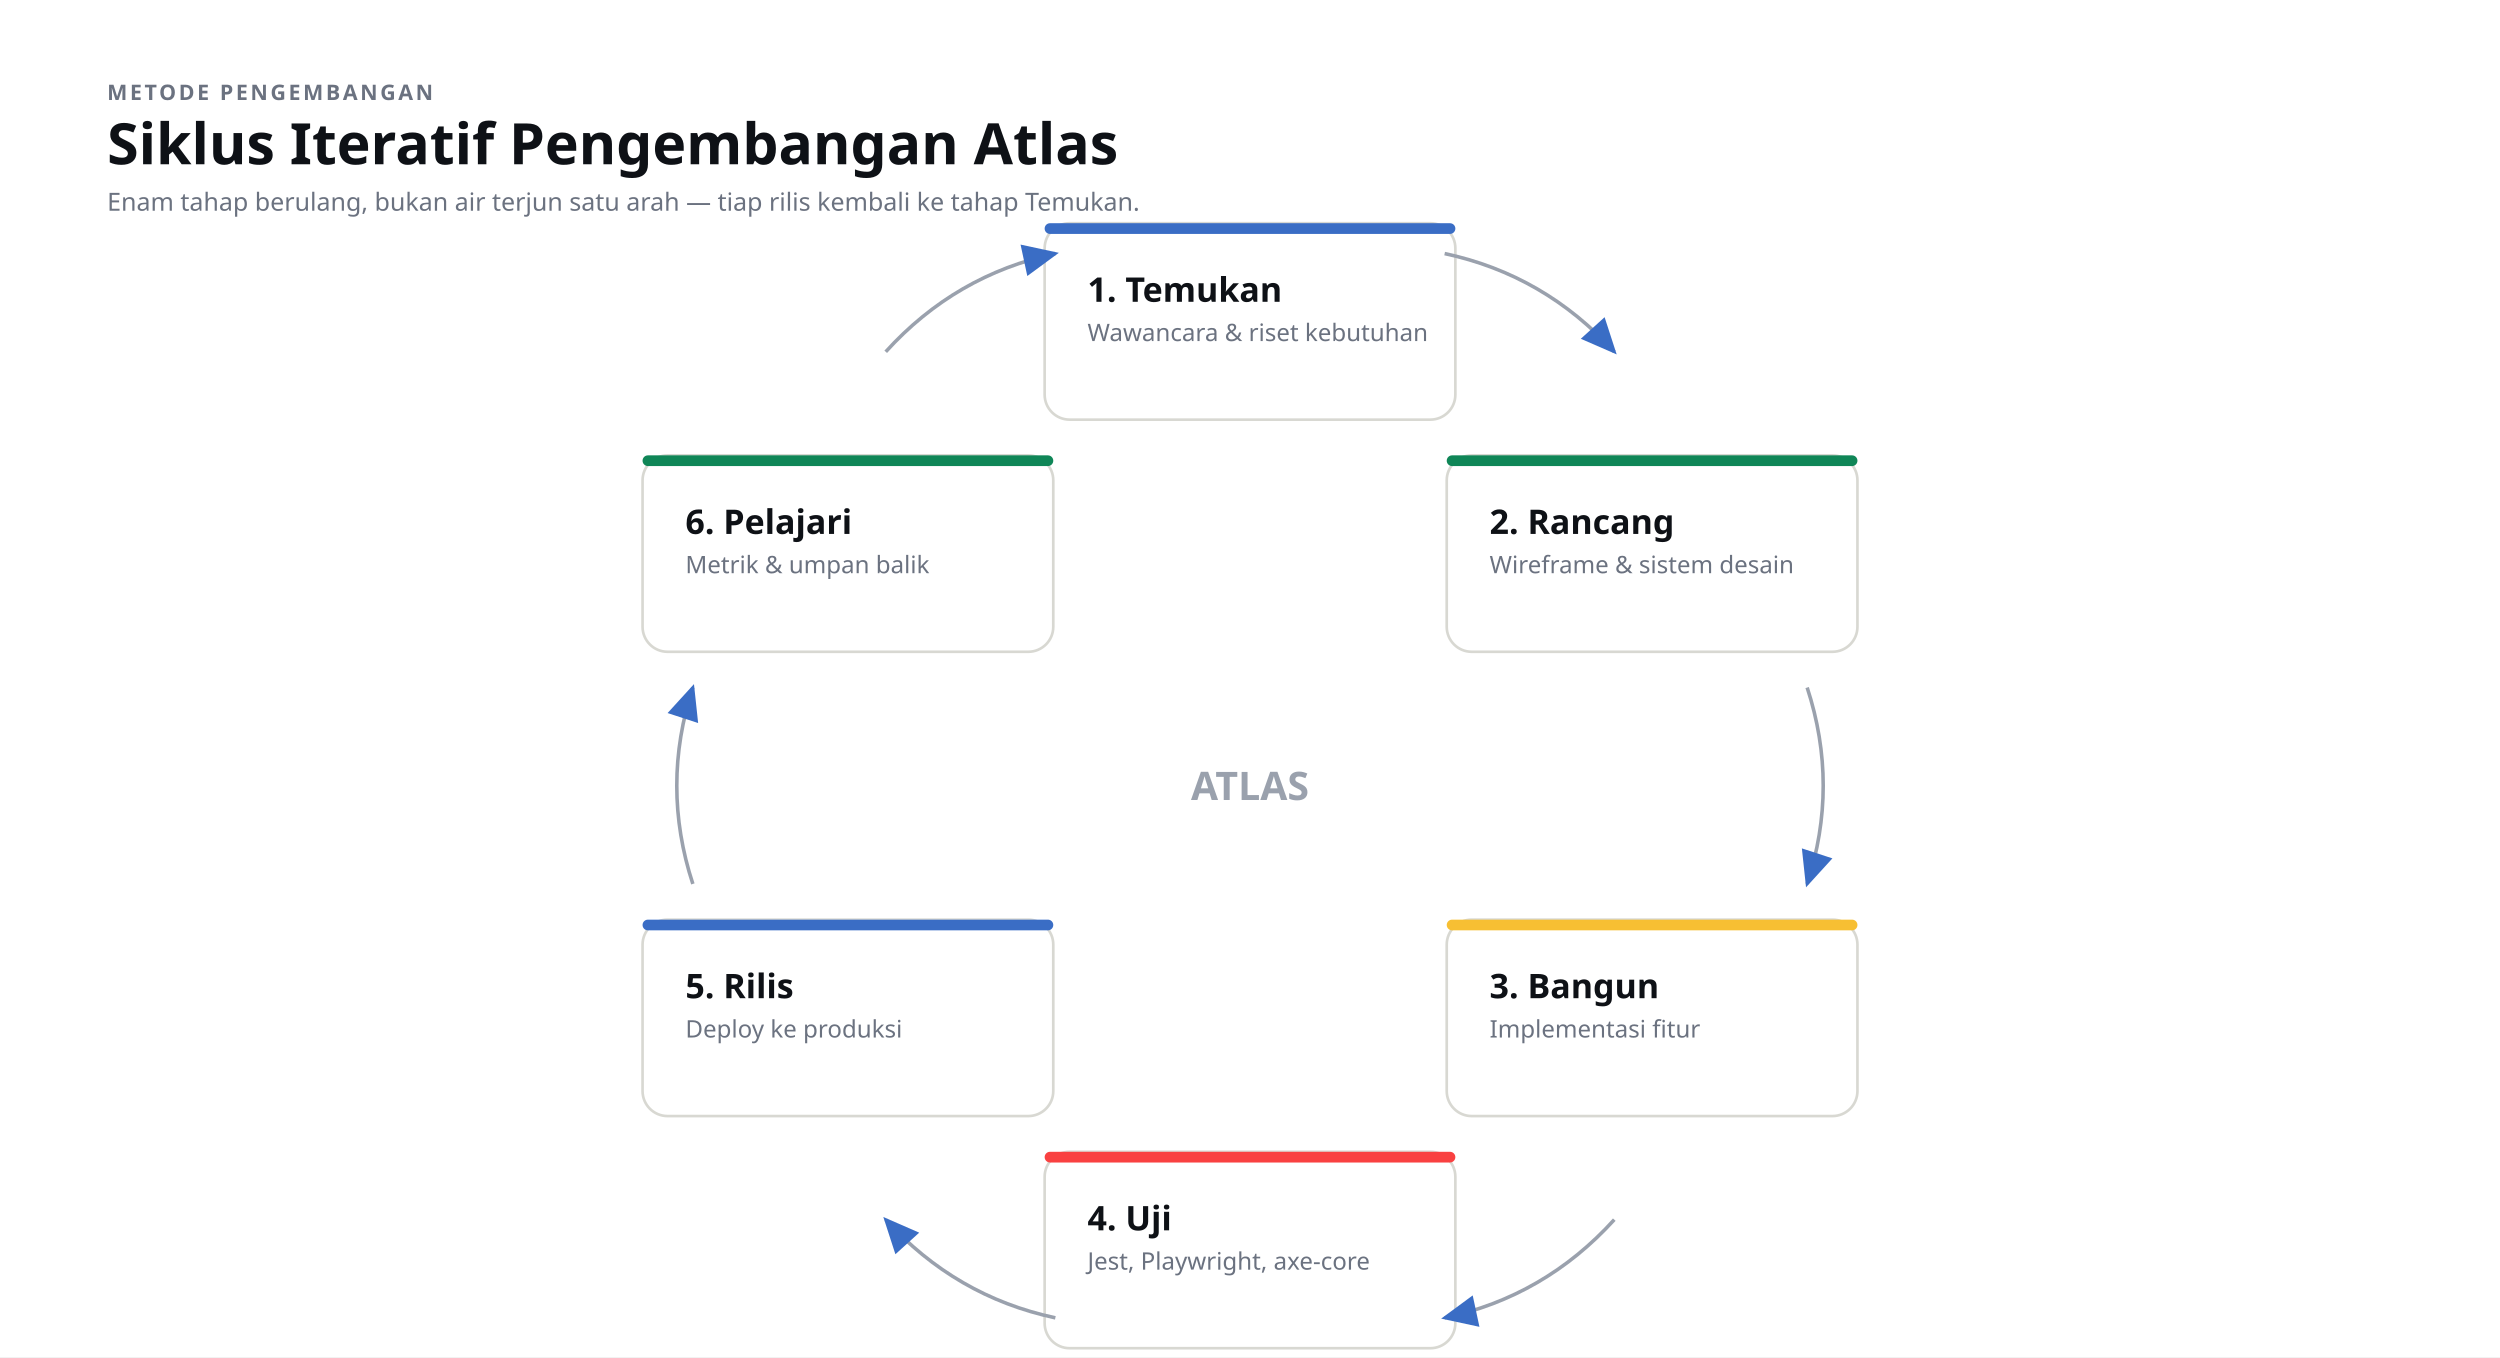
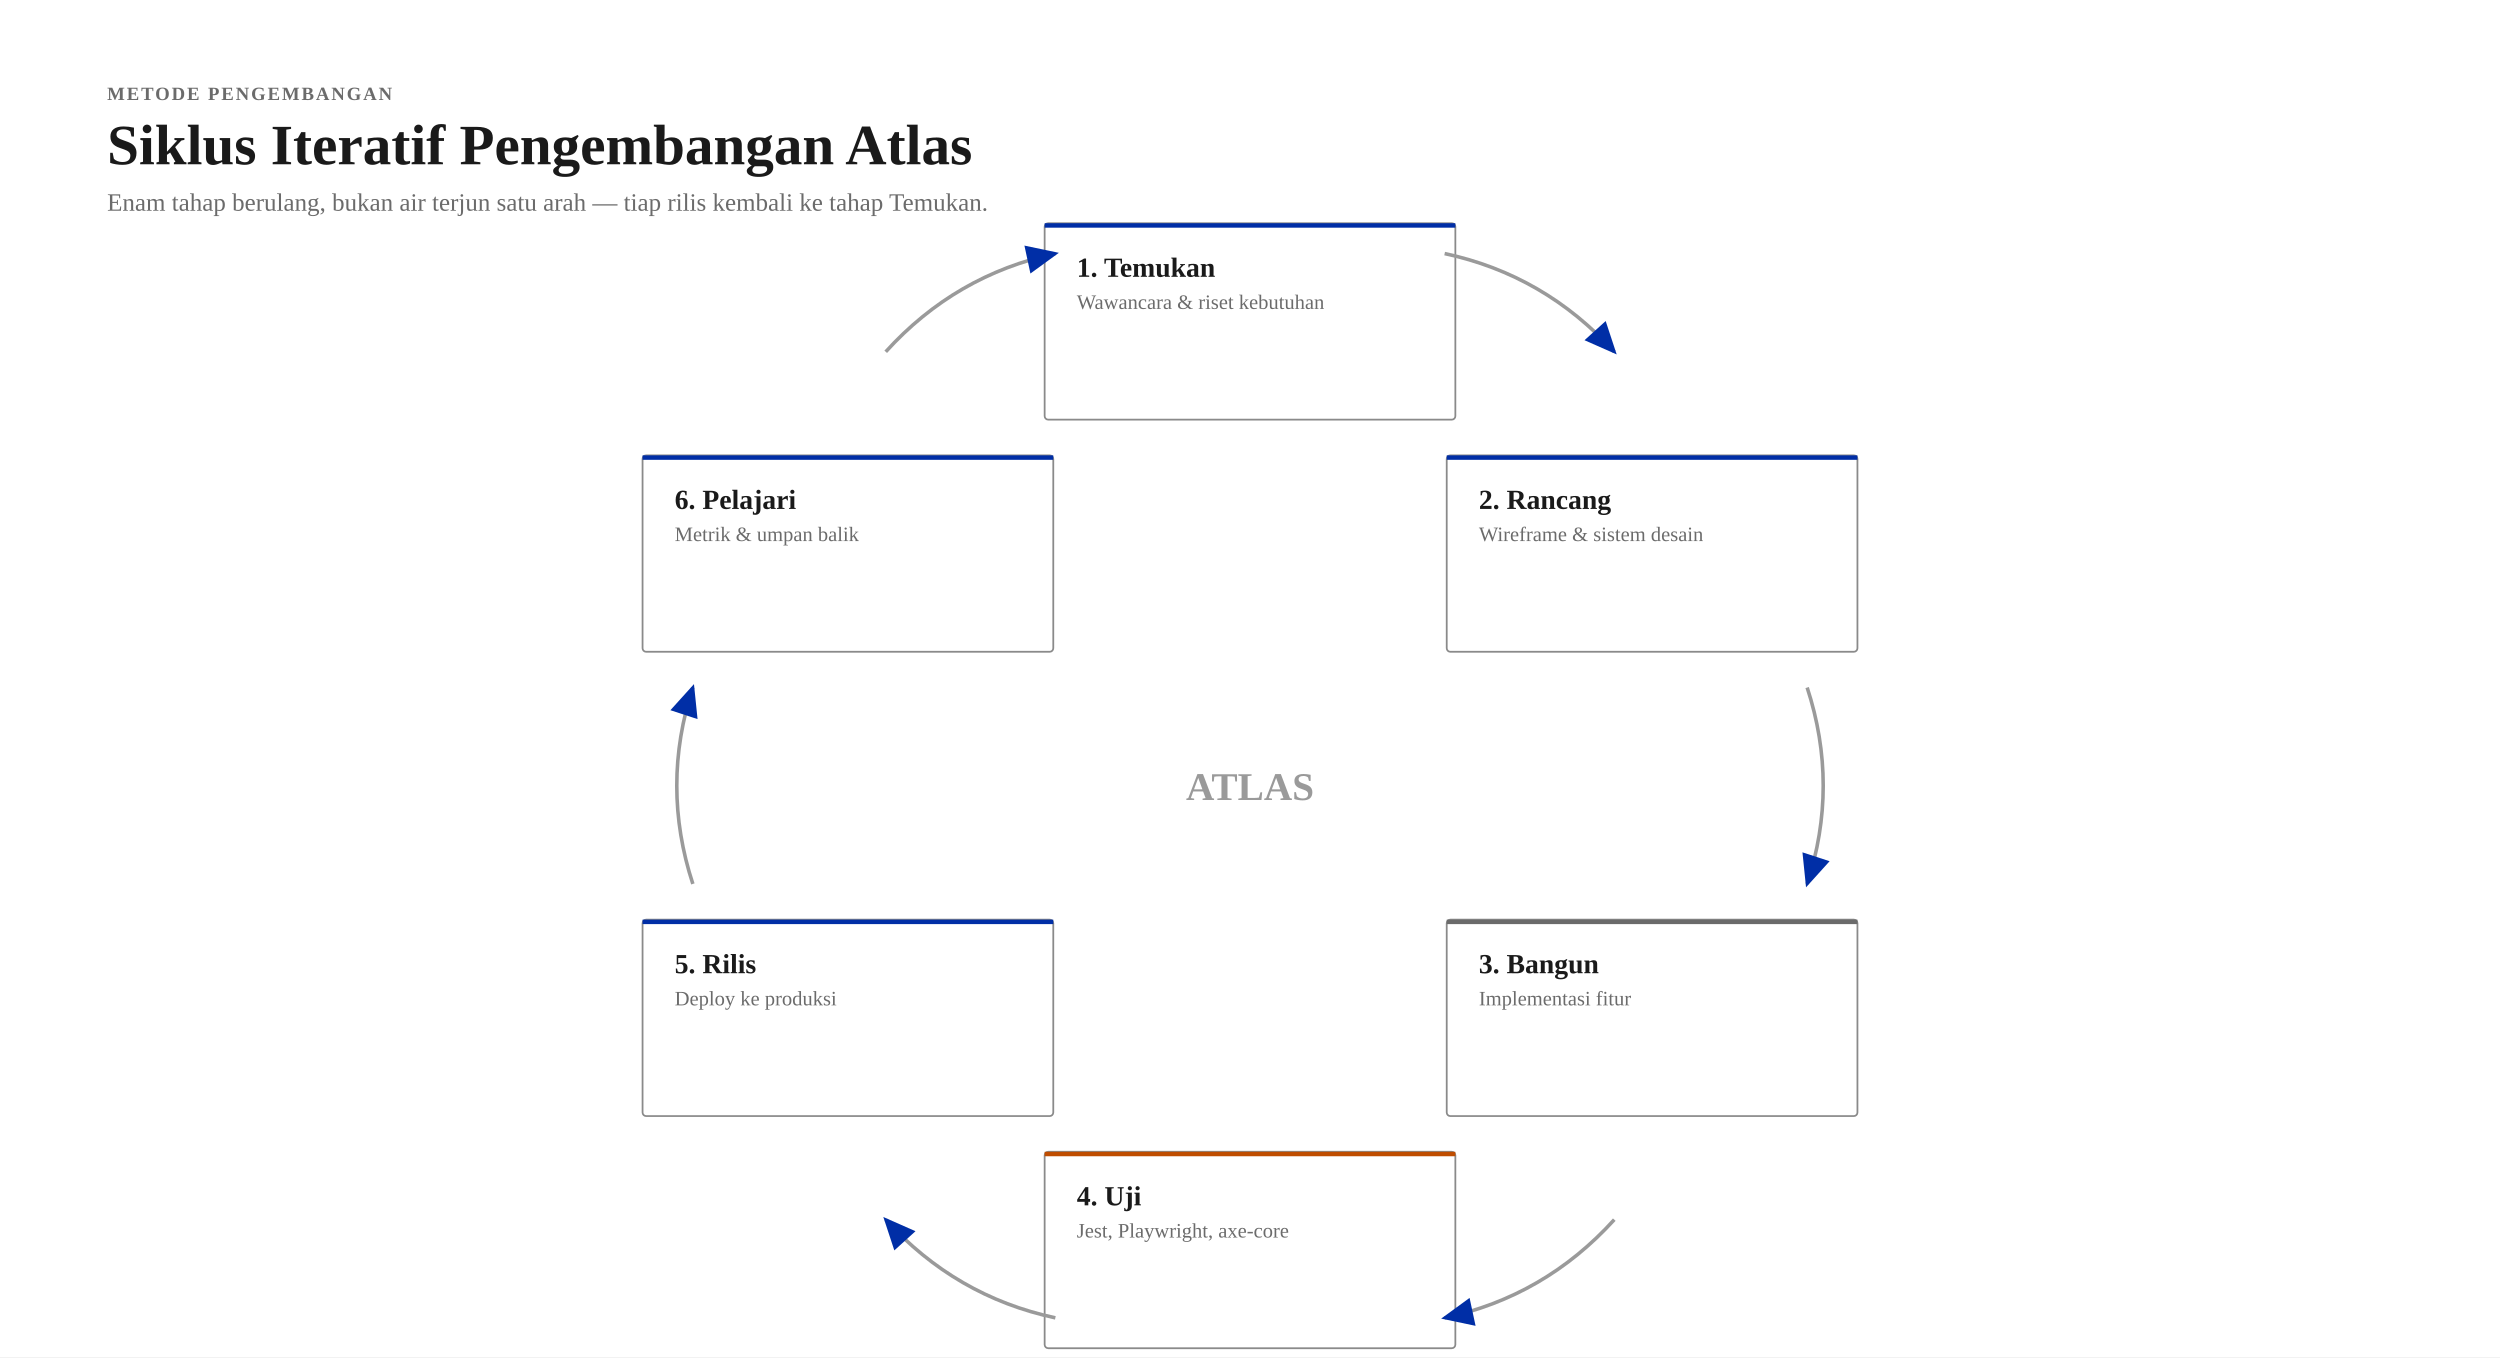
<svg xmlns="http://www.w3.org/2000/svg" width="1400" height="760" viewBox="0 0 1400 760">
  <rect width="1400" height="760" fill="#ffffff" />
  <defs>
-     <marker id="arrowhead" markerWidth="10" markerHeight="9" refX="9" refY="4.5" orient="auto">
-       <path d="M0,0 L10,4.5 L0,9 z" fill="#3a6dc5" />
+     <marker id="arrowhead" markerWidth="9" markerHeight="8" refX="8" refY="4" orient="auto">
+       <path d="M0,0 L9,4 L0,8 z" fill="#002EA6" />
    </marker>
  </defs>
-   <text x="60" y="56" font-family="Geist" font-size="12" font-weight="700" fill="#6b7280" text-anchor="start" letter-spacing="0.12em">METODE PENGEMBANGAN</text>
-   <text x="60" y="92" font-family="Bricolage Grotesque" font-size="32" font-weight="700" fill="#0e1116" text-anchor="start">Siklus Iteratif Pengembangan Atlas</text>
-   <text x="60" y="118" font-family="Geist" font-size="14" font-weight="400" fill="#6b7280" text-anchor="start">Enam tahap berulang, bukan air terjun satu arah — tiap rilis kembali ke tahap Temukan.</text>
-   <rect x="585.0" y="125.0" width="230" height="110" rx="14" fill="#ffffff" stroke="#d8d8d2" stroke-width="1.5" />
-   <rect x="585.0" y="125.0" width="230" height="6" rx="3" fill="#3a6dc5" />
-   <text x="609.0" y="169.0" font-family="Bricolage Grotesque" font-size="19" font-weight="700" fill="#0e1116" text-anchor="start">1. Temukan</text>
-   <text x="609.0" y="191.0" font-family="Geist" font-size="13.5" font-weight="400" fill="#6b7280" text-anchor="start">Wawancara &amp; riset kebutuhan</text>
-   <rect x="810.167" y="255.0" width="230" height="110" rx="14" fill="#ffffff" stroke="#d8d8d2" stroke-width="1.5" />
-   <rect x="810.167" y="255.0" width="230" height="6" rx="3" fill="#0f8657" />
-   <text x="834.167" y="299.0" font-family="Bricolage Grotesque" font-size="19" font-weight="700" fill="#0e1116" text-anchor="start">2. Rancang</text>
-   <text x="834.167" y="321.0" font-family="Geist" font-size="13.5" font-weight="400" fill="#6b7280" text-anchor="start">Wireframe &amp; sistem desain</text>
-   <rect x="810.167" y="515.0" width="230" height="110" rx="14" fill="#ffffff" stroke="#d8d8d2" stroke-width="1.5" />
-   <rect x="810.167" y="515.0" width="230" height="6" rx="3" fill="#f7bf33" />
-   <text x="834.167" y="559.0" font-family="Bricolage Grotesque" font-size="19" font-weight="700" fill="#0e1116" text-anchor="start">3. Bangun</text>
-   <text x="834.167" y="581.0" font-family="Geist" font-size="13.5" font-weight="400" fill="#6b7280" text-anchor="start">Implementasi fitur</text>
-   <rect x="585.0" y="645.0" width="230" height="110" rx="14" fill="#ffffff" stroke="#d8d8d2" stroke-width="1.5" />
-   <rect x="585.0" y="645.0" width="230" height="6" rx="3" fill="#f94141" />
-   <text x="609.0" y="689.0" font-family="Bricolage Grotesque" font-size="19" font-weight="700" fill="#0e1116" text-anchor="start">4. Uji</text>
-   <text x="609.0" y="711.0" font-family="Geist" font-size="13.5" font-weight="400" fill="#6b7280" text-anchor="start">Jest, Playwright, axe-core</text>
-   <rect x="359.833" y="515" width="230" height="110" rx="14" fill="#ffffff" stroke="#d8d8d2" stroke-width="1.5" />
-   <rect x="359.833" y="515" width="230" height="6" rx="3" fill="#3a6dc5" />
-   <text x="383.833" y="559" font-family="Bricolage Grotesque" font-size="19" font-weight="700" fill="#0e1116" text-anchor="start">5. Rilis</text>
-   <text x="383.833" y="581" font-family="Geist" font-size="13.5" font-weight="400" fill="#6b7280" text-anchor="start">Deploy ke produksi</text>
-   <rect x="359.833" y="255" width="230" height="110" rx="14" fill="#ffffff" stroke="#d8d8d2" stroke-width="1.5" />
-   <rect x="359.833" y="255" width="230" height="6" rx="3" fill="#0f8657" />
-   <text x="383.833" y="299" font-family="Bricolage Grotesque" font-size="19" font-weight="700" fill="#0e1116" text-anchor="start">6. Pelajari</text>
-   <text x="383.833" y="321" font-family="Geist" font-size="13.5" font-weight="400" fill="#6b7280" text-anchor="start">Metrik &amp; umpan balik</text>
-   <path d="M 809 142 Q 865 154 904 197" fill="none" stroke="#9aa1ad" stroke-width="2" marker-end="url(#arrowhead)" />
-   <path d="M 1012 385 Q 1030 440 1012 495" fill="none" stroke="#9aa1ad" stroke-width="2" marker-end="url(#arrowhead)" />
-   <path d="M 904 683 Q 865 726 809 738" fill="none" stroke="#9aa1ad" stroke-width="2" marker-end="url(#arrowhead)" />
-   <path d="M 591 738 Q 535 726 496 683" fill="none" stroke="#9aa1ad" stroke-width="2" marker-end="url(#arrowhead)" />
-   <path d="M 388 495 Q 370 440 388 385" fill="none" stroke="#9aa1ad" stroke-width="2" marker-end="url(#arrowhead)" />
-   <path d="M 496 197 Q 535 154 591 142" fill="none" stroke="#9aa1ad" stroke-width="2" marker-end="url(#arrowhead)" />
-   <text x="700" y="448" font-family="Bricolage Grotesque" font-size="22" font-weight="700" fill="#9aa1ad" text-anchor="middle">ATLAS</text>
+   <text x="60" y="56" font-family="Times New Roman" font-size="10.5" font-weight="700" fill="#6b6b6b" text-anchor="start" letter-spacing="0.1em">METODE PENGEMBANGAN</text>
+   <text x="60" y="92" font-family="Times New Roman" font-size="32" font-weight="700" fill="#1a1a1a" text-anchor="start">Siklus Iteratif Pengembangan Atlas</text>
+   <text x="60" y="118" font-family="Times New Roman" font-size="14" font-weight="400" fill="#6b6b6b" text-anchor="start">Enam tahap berulang, bukan air terjun satu arah — tiap rilis kembali ke tahap Temukan.</text>
+   <rect x="585.0" y="125.0" width="230" height="110" rx="2" fill="#ffffff" stroke="#8a8a8a" stroke-width="1" />
+   <rect x="585.0" y="125.0" width="230" height="2.5" fill="#002EA6" />
+   <text x="603.0" y="155.0" font-family="Times New Roman" font-size="15.5" font-weight="700" fill="#1a1a1a" text-anchor="start">1. Temukan</text>
+   <text x="603.0" y="173.0" font-family="Times New Roman" font-size="11.5" font-weight="400" fill="#6b6b6b" text-anchor="start">Wawancara &amp; riset kebutuhan</text>
+   <rect x="810.167" y="255.0" width="230" height="110" rx="2" fill="#ffffff" stroke="#8a8a8a" stroke-width="1" />
+   <rect x="810.167" y="255.0" width="230" height="2.5" fill="#002EA6" />
+   <text x="828.167" y="285.0" font-family="Times New Roman" font-size="15.5" font-weight="700" fill="#1a1a1a" text-anchor="start">2. Rancang</text>
+   <text x="828.167" y="303.0" font-family="Times New Roman" font-size="11.5" font-weight="400" fill="#6b6b6b" text-anchor="start">Wireframe &amp; sistem desain</text>
+   <rect x="810.167" y="515.0" width="230" height="110" rx="2" fill="#ffffff" stroke="#8a8a8a" stroke-width="1" />
+   <rect x="810.167" y="515.0" width="230" height="2.5" fill="#6b6b6b" />
+   <text x="828.167" y="545.0" font-family="Times New Roman" font-size="15.5" font-weight="700" fill="#1a1a1a" text-anchor="start">3. Bangun</text>
+   <text x="828.167" y="563.0" font-family="Times New Roman" font-size="11.5" font-weight="400" fill="#6b6b6b" text-anchor="start">Implementasi fitur</text>
+   <rect x="585.0" y="645.0" width="230" height="110" rx="2" fill="#ffffff" stroke="#8a8a8a" stroke-width="1" />
+   <rect x="585.0" y="645.0" width="230" height="2.5" fill="#BF4D00" />
+   <text x="603.0" y="675.0" font-family="Times New Roman" font-size="15.5" font-weight="700" fill="#1a1a1a" text-anchor="start">4. Uji</text>
+   <text x="603.0" y="693.0" font-family="Times New Roman" font-size="11.5" font-weight="400" fill="#6b6b6b" text-anchor="start">Jest, Playwright, axe-core</text>
+   <rect x="359.833" y="515" width="230" height="110" rx="2" fill="#ffffff" stroke="#8a8a8a" stroke-width="1" />
+   <rect x="359.833" y="515" width="230" height="2.5" fill="#002EA6" />
+   <text x="377.833" y="545" font-family="Times New Roman" font-size="15.5" font-weight="700" fill="#1a1a1a" text-anchor="start">5. Rilis</text>
+   <text x="377.833" y="563" font-family="Times New Roman" font-size="11.5" font-weight="400" fill="#6b6b6b" text-anchor="start">Deploy ke produksi</text>
+   <rect x="359.833" y="255" width="230" height="110" rx="2" fill="#ffffff" stroke="#8a8a8a" stroke-width="1" />
+   <rect x="359.833" y="255" width="230" height="2.5" fill="#002EA6" />
+   <text x="377.833" y="285" font-family="Times New Roman" font-size="15.5" font-weight="700" fill="#1a1a1a" text-anchor="start">6. Pelajari</text>
+   <text x="377.833" y="303" font-family="Times New Roman" font-size="11.5" font-weight="400" fill="#6b6b6b" text-anchor="start">Metrik &amp; umpan balik</text>
+   <path d="M 809 142 Q 865 154 904 197" fill="none" stroke="#9a9a9a" stroke-width="2" marker-end="url(#arrowhead)" />
+   <path d="M 1012 385 Q 1030 440 1012 495" fill="none" stroke="#9a9a9a" stroke-width="2" marker-end="url(#arrowhead)" />
+   <path d="M 904 683 Q 865 726 809 738" fill="none" stroke="#9a9a9a" stroke-width="2" marker-end="url(#arrowhead)" />
+   <path d="M 591 738 Q 535 726 496 683" fill="none" stroke="#9a9a9a" stroke-width="2" marker-end="url(#arrowhead)" />
+   <path d="M 388 495 Q 370 440 388 385" fill="none" stroke="#9a9a9a" stroke-width="2" marker-end="url(#arrowhead)" />
+   <path d="M 496 197 Q 535 154 591 142" fill="none" stroke="#9a9a9a" stroke-width="2" marker-end="url(#arrowhead)" />
+   <text x="700" y="448" font-family="Times New Roman" font-size="22" font-weight="700" fill="#9a9a9a" text-anchor="middle">ATLAS</text>
</svg>
